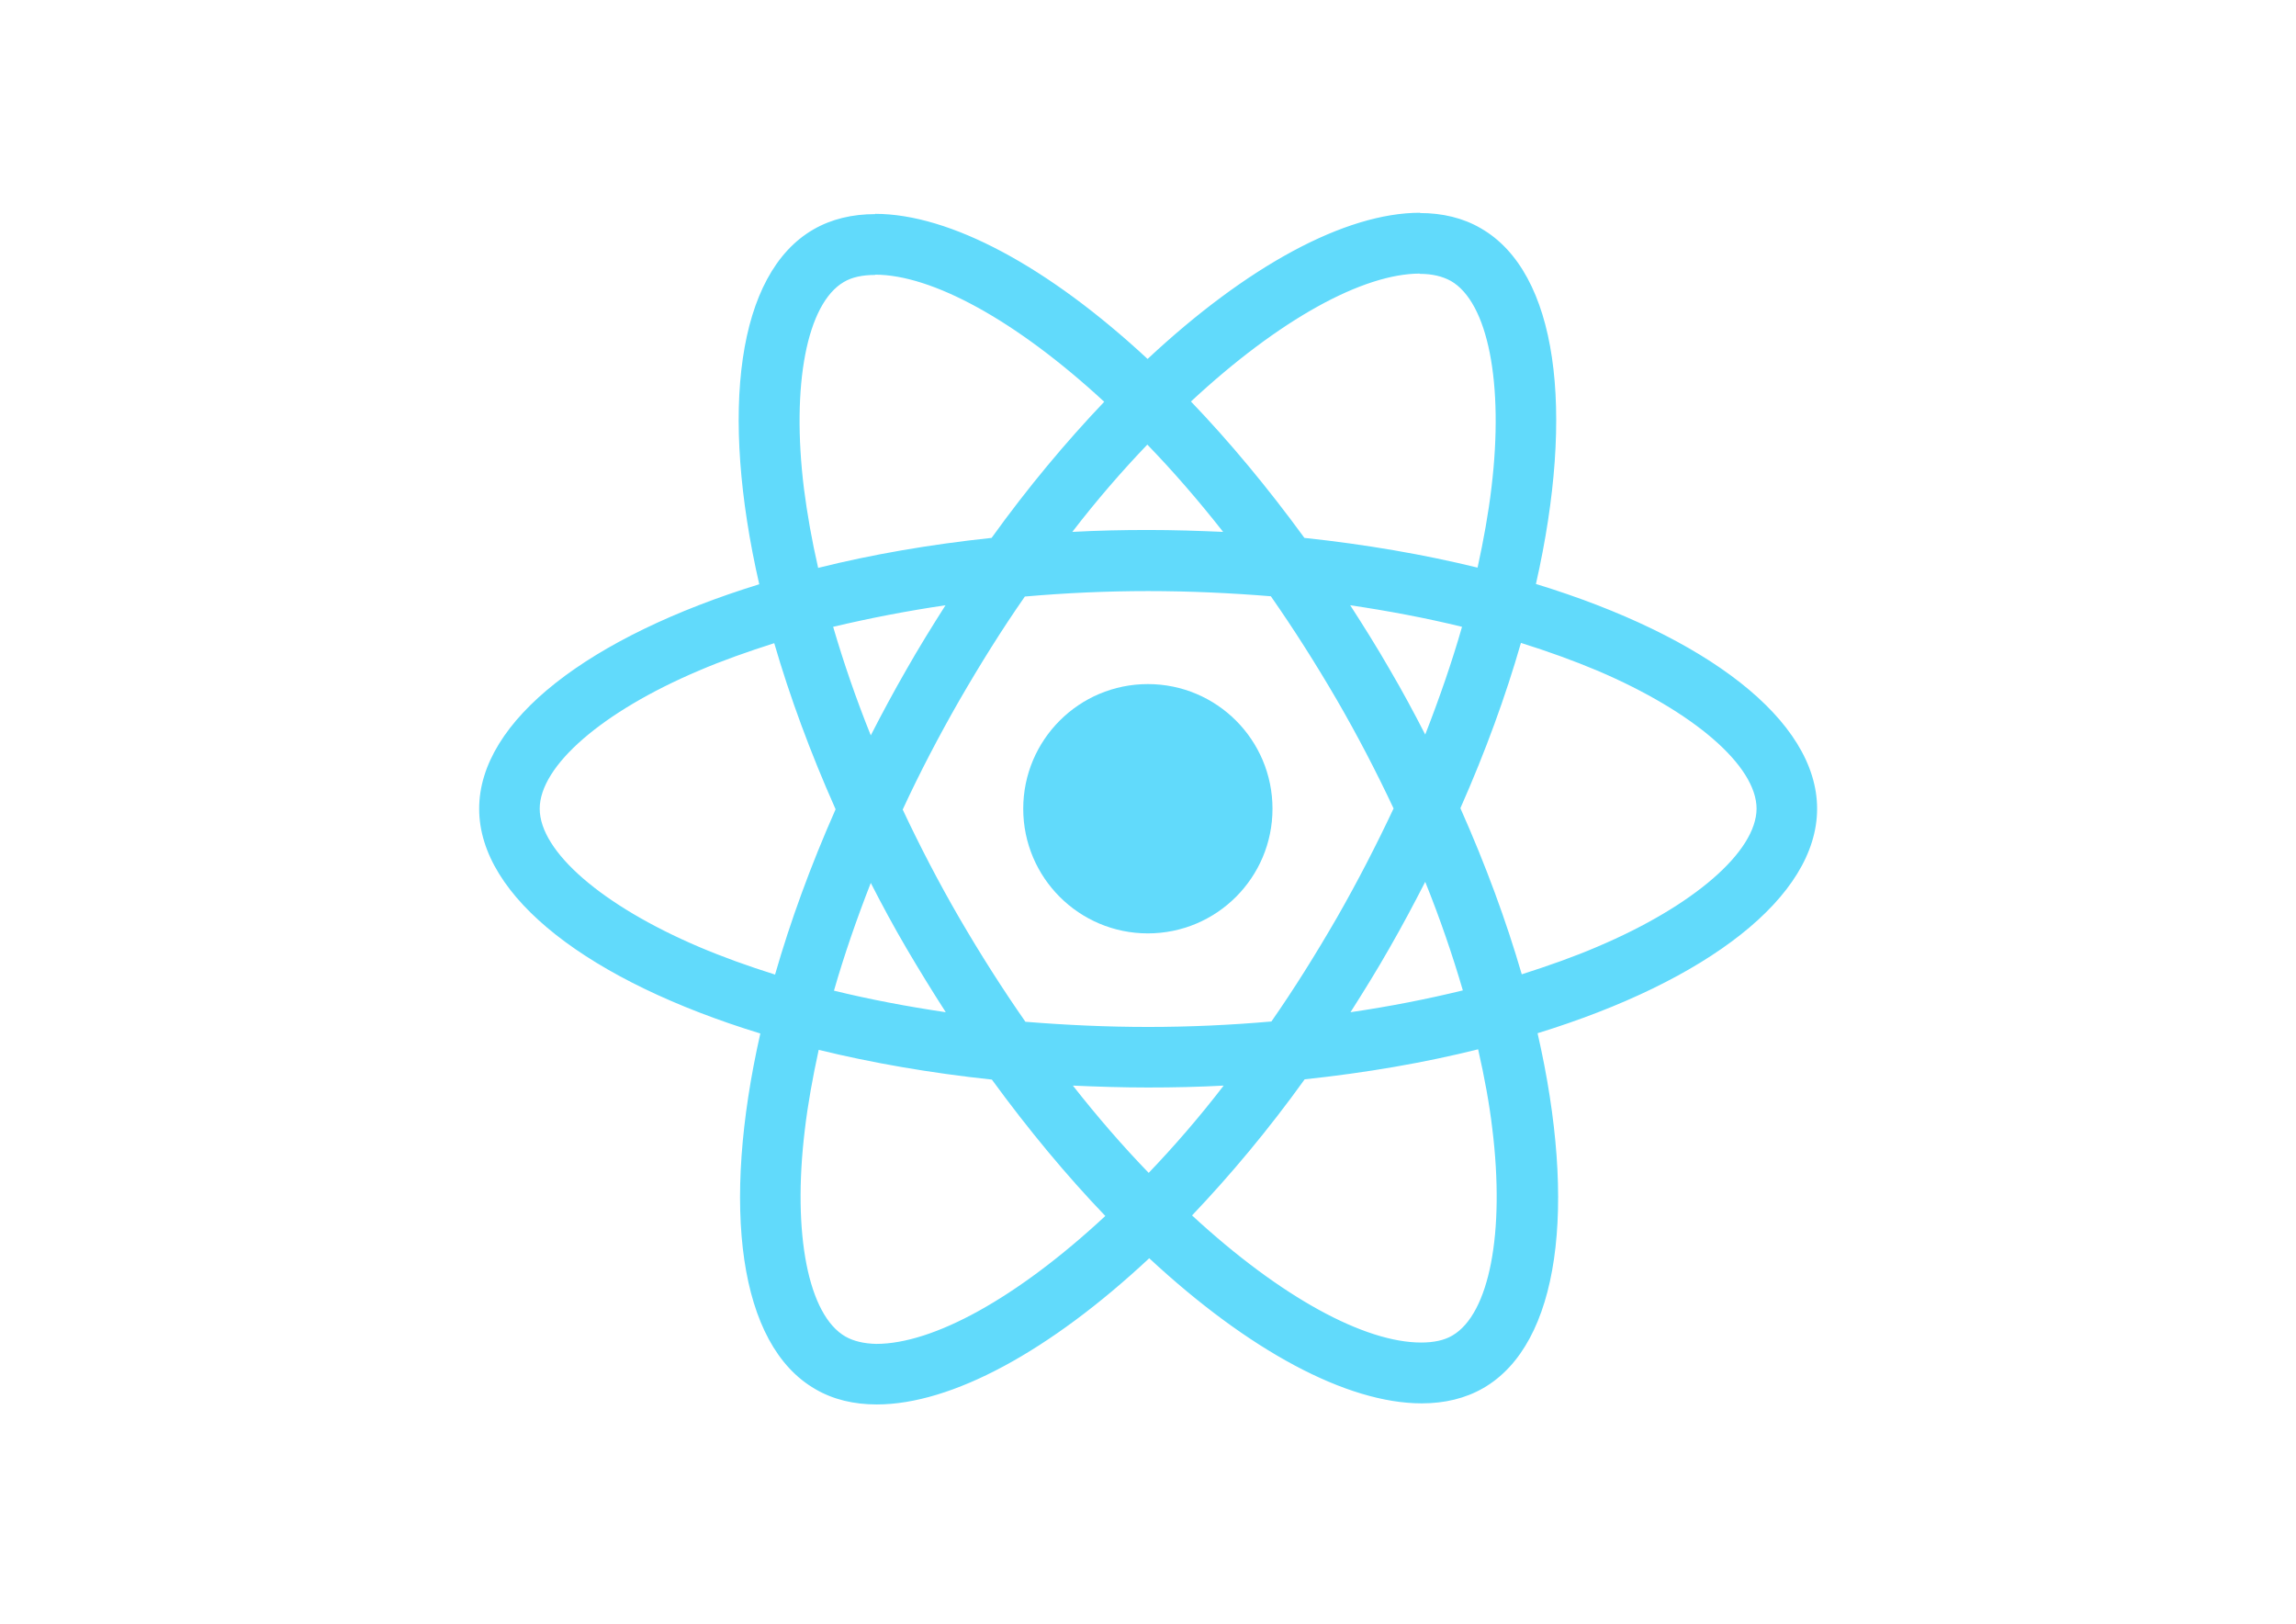
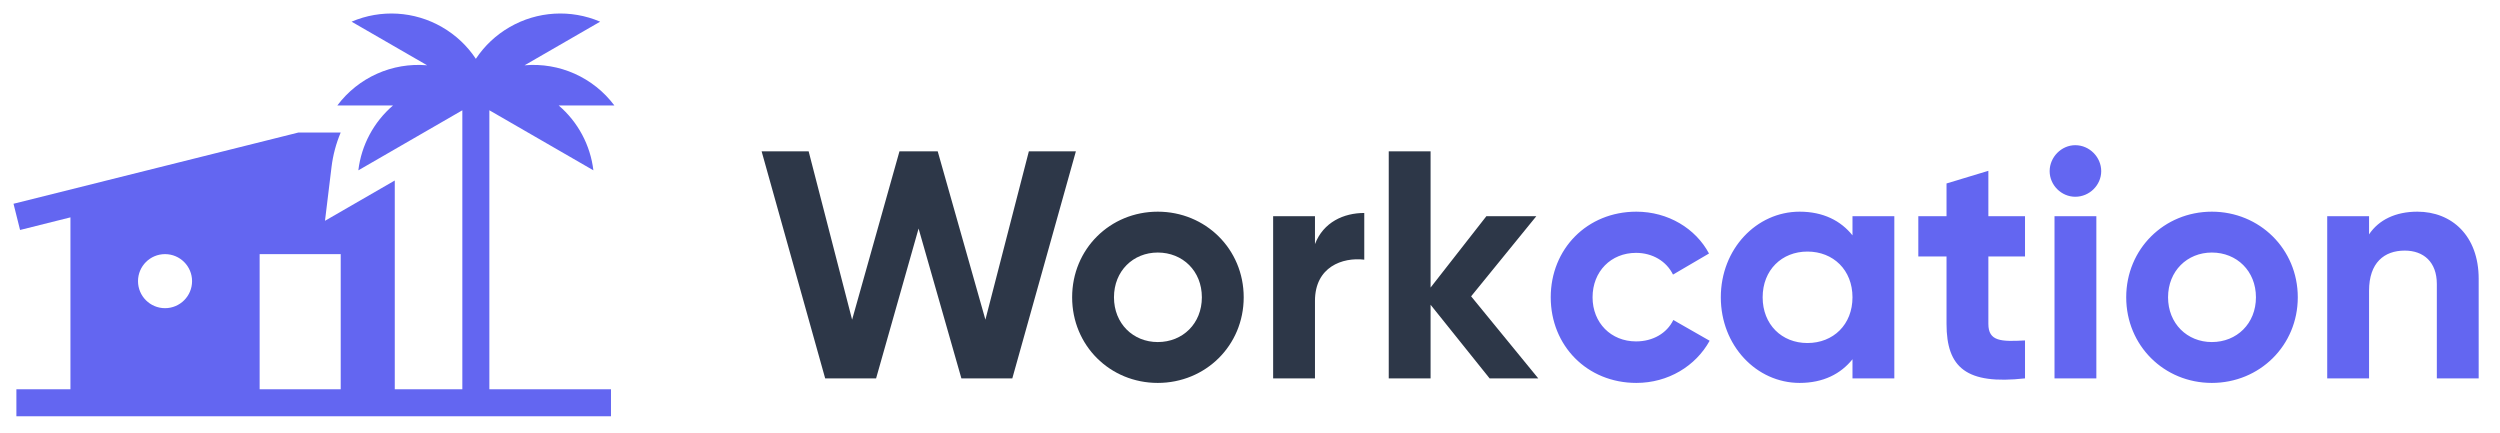
- <svg xmlns="http://www.w3.org/2000/svg" viewBox="0 0 841.9 595.3">
-   <g fill="#61DAFB">
-     <path d="M666.3 296.5c0-32.5-40.7-63.3-103.1-82.4 14.4-63.6 8-114.2-20.2-130.4-6.5-3.8-14.1-5.6-22.4-5.6v22.3c4.6 0 8.3.9 11.4 2.6 13.6 7.8 19.5 37.5 14.9 75.7-1.1 9.4-2.9 19.3-5.1 29.4-19.6-4.8-41-8.5-63.5-10.9-13.5-18.5-27.5-35.3-41.6-50 32.6-30.3 63.2-46.9 84-46.9V78c-27.5 0-63.5 19.6-99.9 53.6-36.4-33.8-72.4-53.2-99.9-53.2v22.3c20.7 0 51.4 16.5 84 46.6-14 14.7-28 31.4-41.3 49.9-22.6 2.4-44 6.1-63.6 11-2.3-10-4-19.7-5.2-29-4.7-38.2 1.1-67.9 14.6-75.8 3-1.8 6.9-2.6 11.5-2.6V78.5c-8.4 0-16 1.8-22.6 5.6-28.1 16.2-34.4 66.7-19.9 130.1-62.2 19.2-102.7 49.9-102.7 82.3 0 32.5 40.7 63.3 103.1 82.4-14.4 63.6-8 114.2 20.2 130.4 6.5 3.8 14.1 5.6 22.5 5.6 27.5 0 63.5-19.6 99.9-53.6 36.4 33.8 72.4 53.2 99.9 53.2 8.4 0 16-1.8 22.6-5.6 28.1-16.2 34.4-66.7 19.9-130.1 62-19.1 102.5-49.9 102.5-82.3zm-130.2-66.7c-3.7 12.9-8.3 26.2-13.5 39.5-4.1-8-8.4-16-13.1-24-4.6-8-9.5-15.8-14.4-23.4 14.2 2.1 27.9 4.7 41 7.9zm-45.8 106.5c-7.8 13.5-15.8 26.3-24.1 38.2-14.9 1.3-30 2-45.2 2-15.1 0-30.2-.7-45-1.9-8.3-11.9-16.4-24.6-24.2-38-7.6-13.1-14.5-26.4-20.8-39.8 6.2-13.4 13.2-26.8 20.7-39.9 7.8-13.5 15.8-26.3 24.1-38.2 14.9-1.3 30-2 45.2-2 15.1 0 30.2.7 45 1.9 8.3 11.9 16.4 24.6 24.2 38 7.6 13.1 14.5 26.4 20.8 39.8-6.3 13.4-13.2 26.8-20.7 39.9zm32.3-13c5.4 13.4 10 26.8 13.8 39.8-13.1 3.2-26.9 5.9-41.2 8 4.9-7.7 9.8-15.6 14.4-23.7 4.6-8 8.9-16.1 13-24.1zM421.2 430c-9.3-9.6-18.6-20.3-27.8-32 9 .4 18.2.7 27.5.7 9.4 0 18.7-.2 27.8-.7-9 11.7-18.3 22.4-27.5 32zm-74.4-58.9c-14.2-2.1-27.9-4.7-41-7.9 3.7-12.9 8.3-26.2 13.5-39.5 4.1 8 8.4 16 13.1 24 4.7 8 9.5 15.8 14.4 23.4zM420.7 163c9.3 9.6 18.6 20.3 27.8 32-9-.4-18.2-.7-27.5-.7-9.4 0-18.7.2-27.8.7 9-11.7 18.3-22.4 27.5-32zm-74 58.9c-4.9 7.7-9.8 15.6-14.4 23.7-4.6 8-8.9 16-13 24-5.4-13.4-10-26.8-13.8-39.8 13.1-3.1 26.9-5.8 41.2-7.9zm-90.5 125.2c-35.4-15.1-58.3-34.9-58.3-50.6 0-15.7 22.9-35.6 58.3-50.6 8.6-3.7 18-7 27.7-10.1 5.7 19.6 13.2 40 22.5 60.9-9.2 20.8-16.6 41.1-22.2 60.6-9.9-3.1-19.3-6.5-28-10.2zM310 490c-13.6-7.8-19.5-37.5-14.9-75.7 1.1-9.4 2.9-19.3 5.1-29.4 19.6 4.8 41 8.5 63.5 10.9 13.5 18.5 27.5 35.3 41.6 50-32.6 30.3-63.2 46.9-84 46.9-4.5-.1-8.3-1-11.3-2.7zm237.2-76.2c4.7 38.2-1.1 67.9-14.6 75.8-3 1.8-6.9 2.6-11.5 2.6-20.7 0-51.4-16.5-84-46.6 14-14.7 28-31.4 41.3-49.9 22.6-2.4 44-6.1 63.6-11 2.3 10.1 4.1 19.8 5.2 29.1zm38.5-66.7c-8.6 3.7-18 7-27.7 10.1-5.7-19.6-13.2-40-22.5-60.9 9.2-20.8 16.6-41.1 22.2-60.6 9.9 3.1 19.3 6.5 28.1 10.2 35.4 15.1 58.3 34.9 58.3 50.6-.1 15.7-23 35.6-58.4 50.6zM320.8 78.4z" />
-     <circle cx="420.9" cy="296.5" r="45.7" />
-     <path d="M520.5 78.1z" />
-   </g>
+ <svg xmlns="http://www.w3.org/2000/svg" viewBox="0 0 185 32" fill="none">
+   <path d="M121.09 28.336c2.352 0 4.392-1.248 5.424-3.12l-2.688-1.536c-.48.984-1.512 1.584-2.76 1.584-1.848 0-3.216-1.368-3.216-3.264 0-1.92 1.368-3.288 3.216-3.288 1.224 0 2.256.624 2.736 1.608l2.664-1.56c-.984-1.848-3.024-3.096-5.376-3.096-3.648 0-6.336 2.76-6.336 6.336 0 3.576 2.688 6.336 6.336 6.336zM137.084 16v1.416c-.864-1.08-2.16-1.752-3.912-1.752-3.192 0-5.832 2.76-5.832 6.336 0 3.576 2.64 6.336 5.832 6.336 1.752 0 3.048-.672 3.912-1.752V28h3.096V16h-3.096zm-3.336 9.384c-1.896 0-3.312-1.368-3.312-3.384s1.416-3.384 3.312-3.384c1.92 0 3.336 1.368 3.336 3.384s-1.416 3.384-3.336 3.384zM149.851 18.976V16h-2.712v-3.36l-3.096.936V16h-2.088v2.976h2.088v4.992c0 3.24 1.464 4.512 5.808 4.032v-2.808c-1.776.096-2.712.072-2.712-1.224v-4.992h2.712zM153.57 14.56c1.056 0 1.92-.864 1.92-1.896s-.864-1.92-1.92-1.92c-1.032 0-1.896.888-1.896 1.92s.864 1.896 1.896 1.896zM152.034 28h3.096V16h-3.096v12zM163.676 28.336c3.528 0 6.36-2.76 6.36-6.336 0-3.576-2.832-6.336-6.36-6.336-3.528 0-6.336 2.76-6.336 6.336 0 3.576 2.808 6.336 6.336 6.336zm0-3.024c-1.824 0-3.24-1.368-3.24-3.312 0-1.944 1.416-3.312 3.24-3.312 1.848 0 3.264 1.368 3.264 3.312 0 1.944-1.416 3.312-3.264 3.312zM178.886 15.664c-1.608 0-2.856.6-3.576 1.68V16h-3.096v12h3.096v-6.48c0-2.088 1.128-2.976 2.64-2.976 1.392 0 2.376.84 2.376 2.472V28h3.096v-7.368c0-3.192-1.992-4.968-4.536-4.968z" fill="#6366F1" />
+   <path d="M61.063 28h3.768l3.144-11.088L71.143 28h3.768l4.704-16.8h-3.48L72.92 23.656 69.391 11.2H66.56l-3.504 12.456L59.84 11.2h-3.48L61.063 28zM85.674 28.336c3.528 0 6.36-2.76 6.36-6.336 0-3.576-2.832-6.336-6.36-6.336-3.528 0-6.336 2.76-6.336 6.336 0 3.576 2.808 6.336 6.336 6.336zm0-3.024c-1.824 0-3.24-1.368-3.24-3.312 0-1.944 1.416-3.312 3.24-3.312 1.848 0 3.264 1.368 3.264 3.312 0 1.944-1.416 3.312-3.264 3.312zM97.308 18.064V16h-3.096v12h3.096v-5.736c0-2.52 2.04-3.24 3.648-3.048V15.76c-1.512 0-3.024.672-3.648 2.304zM113.831 28l-4.968-6.072L113.687 16h-3.696l-4.128 5.28V11.2h-3.096V28h3.096v-5.448L110.231 28h3.6z" fill="#2D3748" />
+   <path fill-rule="evenodd" clip-rule="evenodd" d="M43.911 12.604L36.213 8.16v20.645h9v2h-44v-2h4v-12.72l-3.728.933L1 15.078l21.09-5.273h3.122a9.552 9.552 0 0 0-.68 2.559l-.483 3.975 5.164-2.982v15.448h5V8.161l-7.696 4.444a7.502 7.502 0 0 1 2.565-4.8h-4.12a7.489 7.489 0 0 1 6.646-2.973l-5.591-3.228a7.488 7.488 0 0 1 6.696.402c1.039.6 1.88 1.41 2.5 2.347a7.461 7.461 0 0 1 2.5-2.347 7.49 7.49 0 0 1 6.698-.402l-5.593 3.228a7.488 7.488 0 0 1 6.646 2.973h-4.12a7.498 7.498 0 0 1 2.567 4.8zM25.213 28.805v-10h-6v10h6zm-11-8a2 2 0 1 1-4 0 2 2 0 0 1 4 0z" fill="#6366F1" />
</svg>
